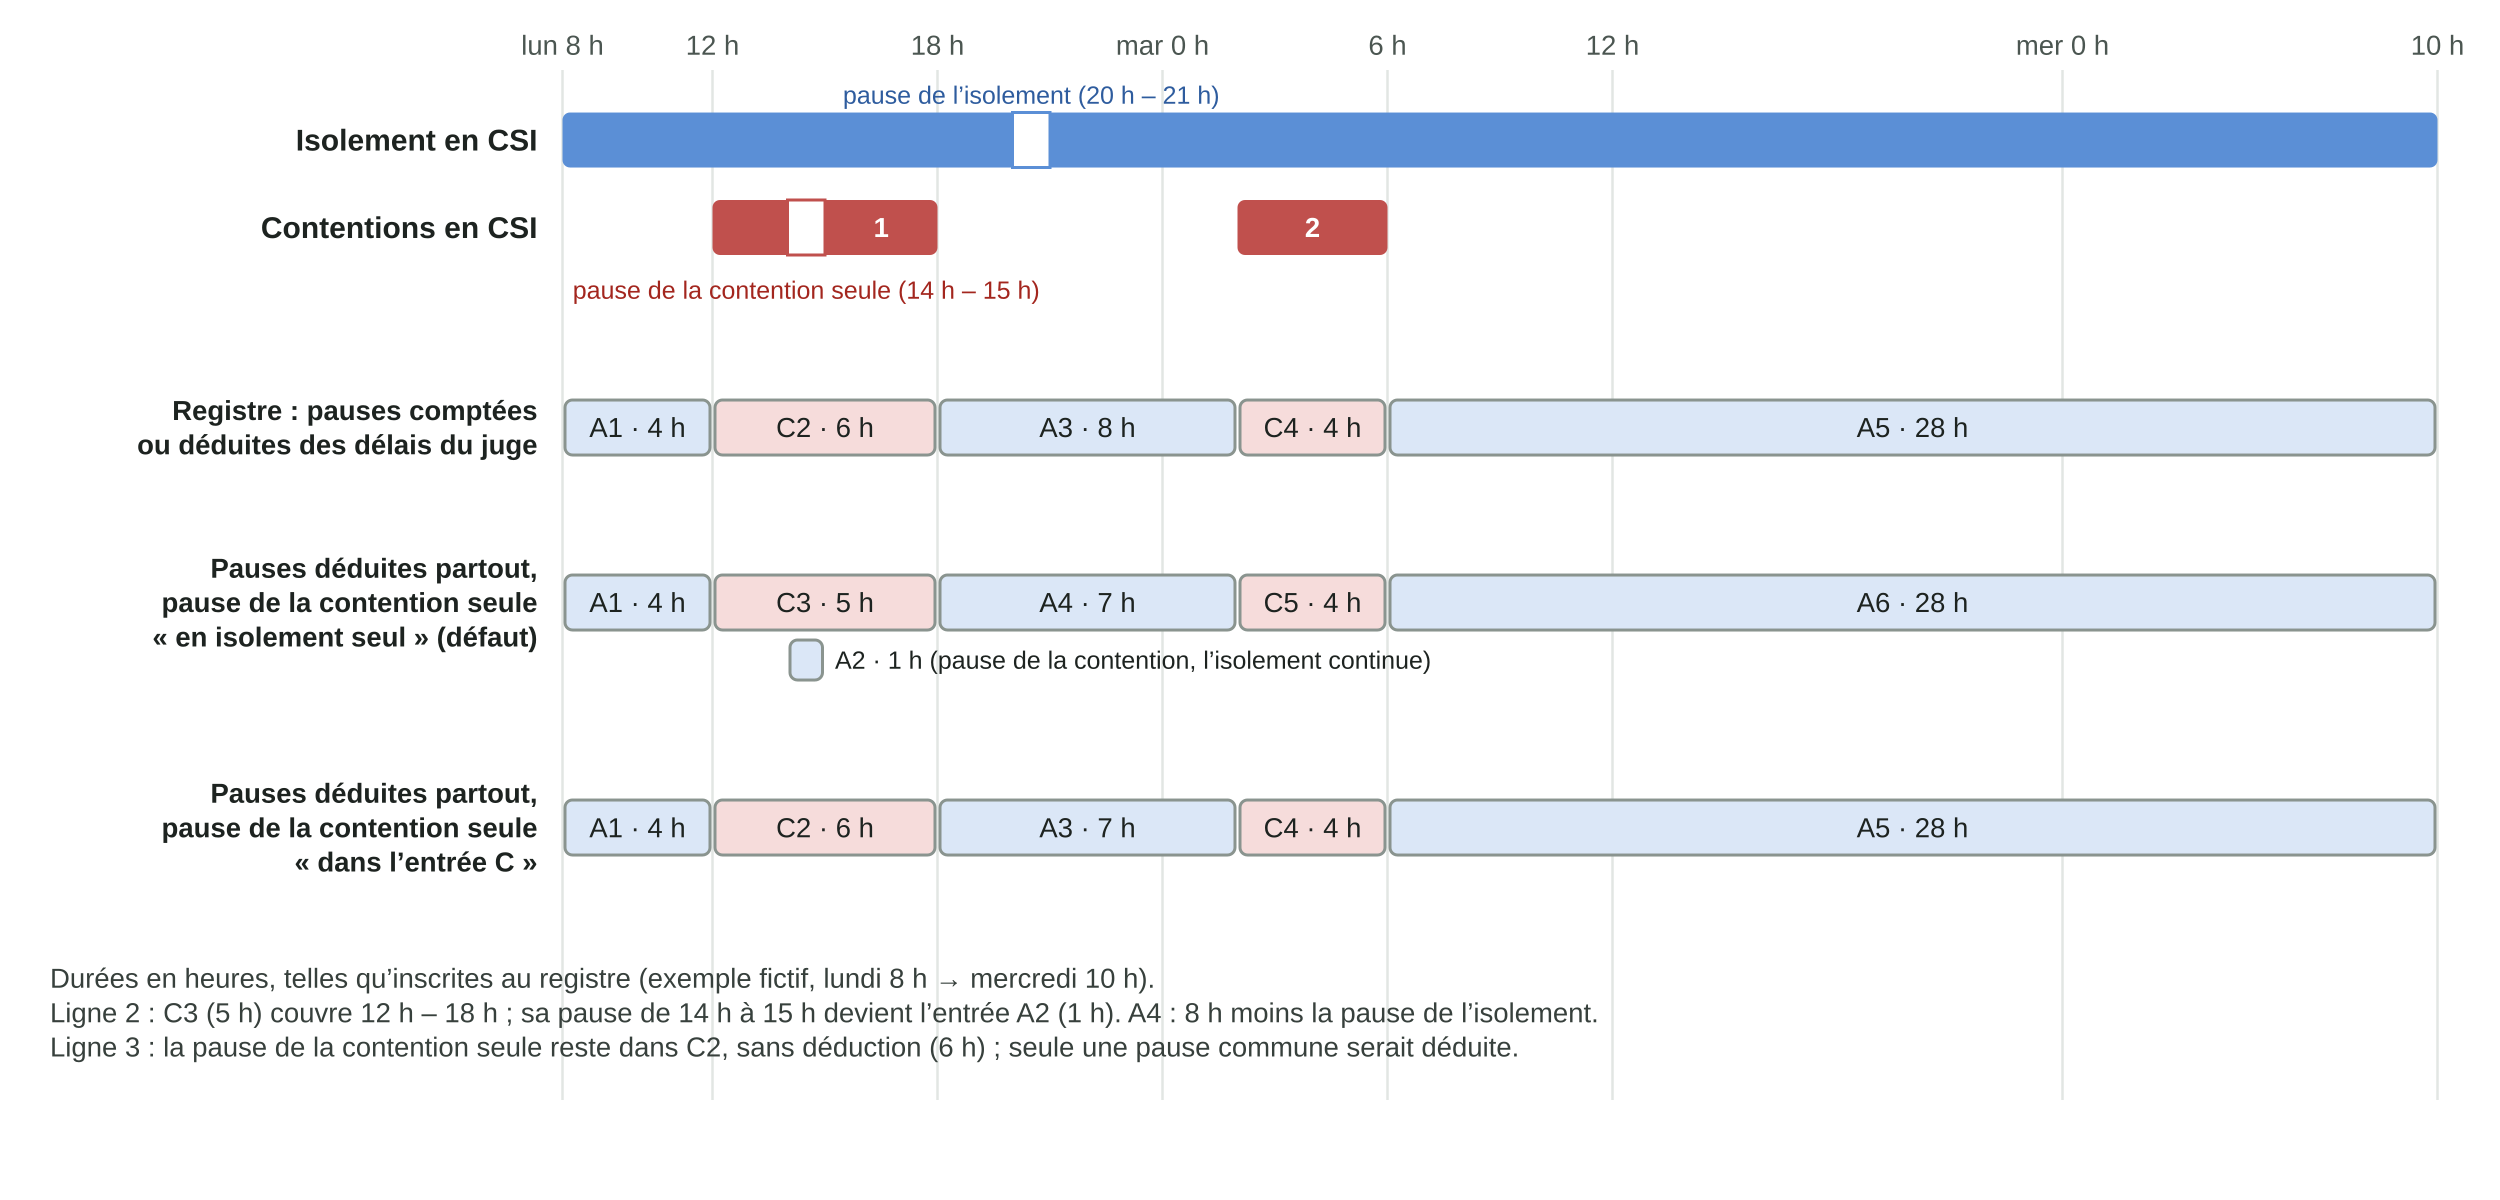
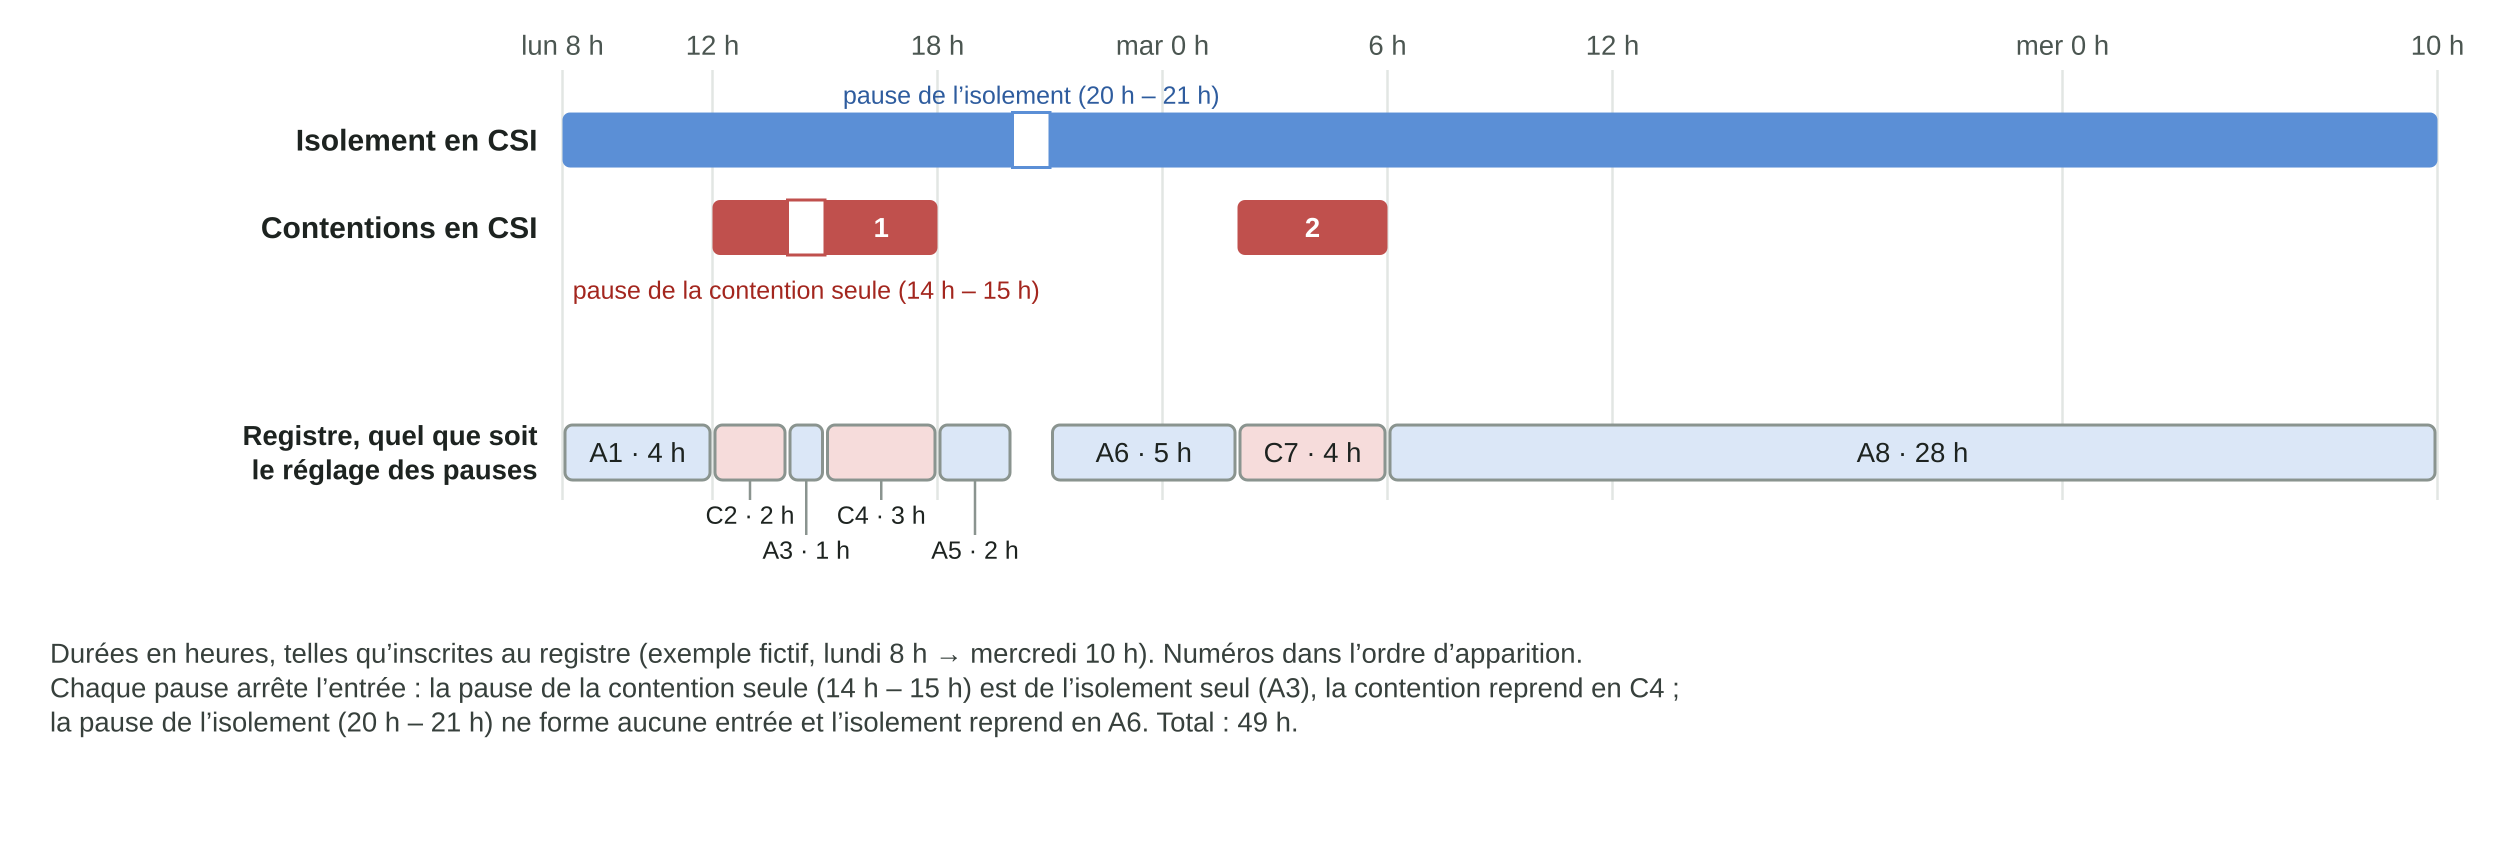
- <svg xmlns="http://www.w3.org/2000/svg" viewBox="0 0 1000 480" width="1000" height="480" font-family="Arial, Helvetica, sans-serif" role="img" aria-label="Exemple : isolement avec contentions et pauses, entrées du registre">
+ <svg xmlns="http://www.w3.org/2000/svg" viewBox="0 0 1000 340" width="1000" height="340" font-family="Arial, Helvetica, sans-serif" role="img" aria-label="Exemple : isolement avec contentions et pauses, entrées du registre">
  <defs>
    <marker id="pointe" viewBox="0 0 10 10" refX="9" refY="5" markerWidth="7" markerHeight="7" orient="auto-start-reverse">
      <path d="M0,0 L10,5 L0,10 z" fill="#4b5651" />
    </marker>
  </defs>
-   <rect width="1000" height="480" fill="#ffffff" />
-   <line x1="225.0" y1="28.0" x2="225.0" y2="440.0" stroke="#e2e6e3" stroke-width="1" />
+   <rect width="1000" height="340" fill="#ffffff" />
+   <line x1="225.0" y1="28.0" x2="225.0" y2="200.0" stroke="#e2e6e3" stroke-width="1" />
  <text x="225.0" y="21.9" font-size="11" text-anchor="middle" fill="#4b5651">lun 8 h</text>
-   <line x1="285.0" y1="28.0" x2="285.0" y2="440.0" stroke="#e2e6e3" stroke-width="1" />
+   <line x1="285.0" y1="28.0" x2="285.0" y2="200.0" stroke="#e2e6e3" stroke-width="1" />
  <text x="285.0" y="21.9" font-size="11" text-anchor="middle" fill="#4b5651">12 h</text>
-   <line x1="375.0" y1="28.0" x2="375.0" y2="440.0" stroke="#e2e6e3" stroke-width="1" />
+   <line x1="375.0" y1="28.0" x2="375.0" y2="200.0" stroke="#e2e6e3" stroke-width="1" />
  <text x="375.0" y="21.9" font-size="11" text-anchor="middle" fill="#4b5651">18 h</text>
-   <line x1="465.0" y1="28.0" x2="465.0" y2="440.0" stroke="#e2e6e3" stroke-width="1" />
+   <line x1="465.0" y1="28.0" x2="465.0" y2="200.0" stroke="#e2e6e3" stroke-width="1" />
  <text x="465.0" y="21.9" font-size="11" text-anchor="middle" fill="#4b5651">mar 0 h</text>
-   <line x1="555.0" y1="28.0" x2="555.0" y2="440.0" stroke="#e2e6e3" stroke-width="1" />
+   <line x1="555.0" y1="28.0" x2="555.0" y2="200.0" stroke="#e2e6e3" stroke-width="1" />
  <text x="555.0" y="21.9" font-size="11" text-anchor="middle" fill="#4b5651">6 h</text>
-   <line x1="645.0" y1="28.0" x2="645.0" y2="440.0" stroke="#e2e6e3" stroke-width="1" />
+   <line x1="645.0" y1="28.0" x2="645.0" y2="200.0" stroke="#e2e6e3" stroke-width="1" />
  <text x="645.0" y="21.9" font-size="11" text-anchor="middle" fill="#4b5651">12 h</text>
-   <line x1="825.0" y1="28.0" x2="825.0" y2="440.0" stroke="#e2e6e3" stroke-width="1" />
+   <line x1="825.0" y1="28.0" x2="825.0" y2="200.0" stroke="#e2e6e3" stroke-width="1" />
  <text x="825.0" y="21.9" font-size="11" text-anchor="middle" fill="#4b5651">mer 0 h</text>
-   <line x1="975.0" y1="28.0" x2="975.0" y2="440.0" stroke="#e2e6e3" stroke-width="1" />
+   <line x1="975.0" y1="28.0" x2="975.0" y2="200.0" stroke="#e2e6e3" stroke-width="1" />
  <text x="975.0" y="21.9" font-size="11" text-anchor="middle" fill="#4b5651">10 h</text>
  <rect x="225.0" y="45.0" width="750.0" height="22.0" rx="3" fill="#5b8fd6" />
  <rect x="405.0" y="45.0" width="15.0" height="22.0" rx="0" fill="#ffffff" stroke="#5b8fd6" stroke-width="1.2" />
  <text x="215.0" y="60.2" font-size="12" text-anchor="end" fill="#1d2320" font-weight="700">Isolement en CSI</text>
  <rect x="285.0" y="80.0" width="90.0" height="22.0" rx="3" fill="#c0504d" />
  <rect x="315.0" y="80.0" width="15.0" height="22.0" rx="0" fill="#ffffff" stroke="#c0504d" stroke-width="1.2" />
  <text x="215.0" y="95.2" font-size="12" text-anchor="end" fill="#1d2320" font-weight="700">Contentions en CSI</text>
  <rect x="495.0" y="80.0" width="60.0" height="22.0" rx="3" fill="#c0504d" />
  <text x="215.0" y="95.2" font-size="12" text-anchor="end" fill="#1d2320" font-weight="700" />
  <text x="352.5" y="94.8" font-size="11" text-anchor="middle" fill="#ffffff" font-weight="700">1</text>
  <text x="525.0" y="94.8" font-size="11" text-anchor="middle" fill="#ffffff" font-weight="700">2</text>
  <text x="322.5" y="119.5" font-size="10" text-anchor="middle" fill="#a3261e">pause de la contention seule (14 h – 15 h)</text>
  <text x="412.5" y="41.5" font-size="10" text-anchor="middle" fill="#2e5c9e">pause de l’isolement (20 h – 21 h)</text>
-   <text x="215.0" y="168.0" font-size="11" text-anchor="end" fill="#1d2320" font-weight="700">Registre : pauses comptées</text>
-   <text x="215.0" y="181.7" font-size="11" text-anchor="end" fill="#1d2320" font-weight="700">ou déduites des délais du juge</text>
-   <rect x="226.0" y="160.0" width="58.0" height="22.0" rx="3" fill="#dbe7f7" stroke="#8a948f" stroke-width="1.2" />
-   <text x="255.0" y="174.8" font-size="11" text-anchor="middle" fill="#1d2320">A1 · 4 h</text>
-   <rect x="286.0" y="160.0" width="88.0" height="22.0" rx="3" fill="#f6dcdb" stroke="#8a948f" stroke-width="1.2" />
-   <text x="330.0" y="174.8" font-size="11" text-anchor="middle" fill="#1d2320">C2 · 6 h</text>
-   <rect x="376.0" y="160.0" width="118.0" height="22.0" rx="3" fill="#dbe7f7" stroke="#8a948f" stroke-width="1.2" />
-   <text x="435.0" y="174.8" font-size="11" text-anchor="middle" fill="#1d2320">A3 · 8 h</text>
-   <rect x="496.0" y="160.0" width="58.0" height="22.0" rx="3" fill="#f6dcdb" stroke="#8a948f" stroke-width="1.2" />
-   <text x="525.0" y="174.8" font-size="11" text-anchor="middle" fill="#1d2320">C4 · 4 h</text>
-   <rect x="556.0" y="160.0" width="418.0" height="22.0" rx="3" fill="#dbe7f7" stroke="#8a948f" stroke-width="1.2" />
-   <text x="765.0" y="174.8" font-size="11" text-anchor="middle" fill="#1d2320">A5 · 28 h</text>
-   <text x="215.0" y="231.1" font-size="11" text-anchor="end" fill="#1d2320" font-weight="700">Pauses déduites partout,</text>
-   <text x="215.0" y="244.8" font-size="11" text-anchor="end" fill="#1d2320" font-weight="700">pause de la contention seule</text>
-   <text x="215.0" y="258.6" font-size="11" text-anchor="end" fill="#1d2320" font-weight="700">« en isolement seul » (défaut)</text>
-   <rect x="226.0" y="230.0" width="58.0" height="22.0" rx="3" fill="#dbe7f7" stroke="#8a948f" stroke-width="1.2" />
-   <text x="255.0" y="244.8" font-size="11" text-anchor="middle" fill="#1d2320">A1 · 4 h</text>
-   <rect x="286.0" y="230.0" width="88.0" height="22.0" rx="3" fill="#f6dcdb" stroke="#8a948f" stroke-width="1.2" />
-   <text x="330.0" y="244.8" font-size="11" text-anchor="middle" fill="#1d2320">C3 · 5 h</text>
-   <rect x="316.0" y="256.0" width="13.0" height="16.0" rx="3" fill="#dbe7f7" stroke="#8a948f" stroke-width="1.2" />
-   <text x="334.0" y="267.5" font-size="10" text-anchor="start" fill="#1d2320">A2 · 1 h (pause de la contention, l’isolement continue)</text>
-   <rect x="376.0" y="230.0" width="118.0" height="22.0" rx="3" fill="#dbe7f7" stroke="#8a948f" stroke-width="1.2" />
-   <text x="435.0" y="244.8" font-size="11" text-anchor="middle" fill="#1d2320">A4 · 7 h</text>
-   <rect x="496.0" y="230.0" width="58.0" height="22.0" rx="3" fill="#f6dcdb" stroke="#8a948f" stroke-width="1.2" />
-   <text x="525.0" y="244.8" font-size="11" text-anchor="middle" fill="#1d2320">C5 · 4 h</text>
-   <rect x="556.0" y="230.0" width="418.0" height="22.0" rx="3" fill="#dbe7f7" stroke="#8a948f" stroke-width="1.2" />
-   <text x="765.0" y="244.8" font-size="11" text-anchor="middle" fill="#1d2320">A6 · 28 h</text>
-   <text x="215.0" y="321.1" font-size="11" text-anchor="end" fill="#1d2320" font-weight="700">Pauses déduites partout,</text>
-   <text x="215.0" y="334.9" font-size="11" text-anchor="end" fill="#1d2320" font-weight="700">pause de la contention seule</text>
-   <text x="215.0" y="348.6" font-size="11" text-anchor="end" fill="#1d2320" font-weight="700">« dans l’entrée C »</text>
-   <rect x="226.0" y="320.0" width="58.0" height="22.0" rx="3" fill="#dbe7f7" stroke="#8a948f" stroke-width="1.2" />
-   <text x="255.0" y="334.9" font-size="11" text-anchor="middle" fill="#1d2320">A1 · 4 h</text>
-   <rect x="286.0" y="320.0" width="88.0" height="22.0" rx="3" fill="#f6dcdb" stroke="#8a948f" stroke-width="1.2" />
-   <text x="330.0" y="334.9" font-size="11" text-anchor="middle" fill="#1d2320">C2 · 6 h</text>
-   <rect x="376.0" y="320.0" width="118.0" height="22.0" rx="3" fill="#dbe7f7" stroke="#8a948f" stroke-width="1.2" />
-   <text x="435.0" y="334.9" font-size="11" text-anchor="middle" fill="#1d2320">A3 · 7 h</text>
-   <rect x="496.0" y="320.0" width="58.0" height="22.0" rx="3" fill="#f6dcdb" stroke="#8a948f" stroke-width="1.2" />
-   <text x="525.0" y="334.9" font-size="11" text-anchor="middle" fill="#1d2320">C4 · 4 h</text>
-   <rect x="556.0" y="320.0" width="418.0" height="22.0" rx="3" fill="#dbe7f7" stroke="#8a948f" stroke-width="1.2" />
-   <text x="765.0" y="334.9" font-size="11" text-anchor="middle" fill="#1d2320">A5 · 28 h</text>
-   <text x="20.0" y="395.1" font-size="11" text-anchor="start" fill="#37403c">Durées en heures, telles qu’inscrites au registre (exemple fictif, lundi 8 h → mercredi 10 h).</text>
-   <text x="20.0" y="408.9" font-size="11" text-anchor="start" fill="#37403c">Ligne 2 : C3 (5 h) couvre 12 h – 18 h ; sa pause de 14 h à 15 h devient l’entrée A2 (1 h). A4 : 8 h moins la pause de l’isolement.</text>
-   <text x="20.0" y="422.6" font-size="11" text-anchor="start" fill="#37403c">Ligne 3 : la pause de la contention seule reste dans C2, sans déduction (6 h) ; seule une pause commune serait déduite.</text>
+   <text x="215.0" y="178.0" font-size="11" text-anchor="end" fill="#1d2320" font-weight="700">Registre, quel que soit</text>
+   <text x="215.0" y="191.7" font-size="11" text-anchor="end" fill="#1d2320" font-weight="700">le réglage des pauses</text>
+   <rect x="226.0" y="170.0" width="58.0" height="22.0" rx="3" fill="#dbe7f7" stroke="#8a948f" stroke-width="1.2" />
+   <text x="255.0" y="184.8" font-size="11" text-anchor="middle" fill="#1d2320">A1 · 4 h</text>
+   <rect x="286.0" y="170.0" width="28.0" height="22.0" rx="3" fill="#f6dcdb" stroke="#8a948f" stroke-width="1.2" />
+   <line x1="300.0" y1="192.0" x2="300.0" y2="200.0" stroke="#8a948f" stroke-width="1" />
+   <text x="300.0" y="209.5" font-size="10" text-anchor="middle" fill="#1d2320">C2 · 2 h</text>
+   <rect x="316.0" y="170.0" width="13.0" height="22.0" rx="3" fill="#dbe7f7" stroke="#8a948f" stroke-width="1.2" />
+   <line x1="322.5" y1="192.0" x2="322.5" y2="214.0" stroke="#8a948f" stroke-width="1" />
+   <text x="322.5" y="223.5" font-size="10" text-anchor="middle" fill="#1d2320">A3 · 1 h</text>
+   <rect x="331.0" y="170.0" width="43.0" height="22.0" rx="3" fill="#f6dcdb" stroke="#8a948f" stroke-width="1.2" />
+   <line x1="352.5" y1="192.0" x2="352.5" y2="200.0" stroke="#8a948f" stroke-width="1" />
+   <text x="352.5" y="209.5" font-size="10" text-anchor="middle" fill="#1d2320">C4 · 3 h</text>
+   <rect x="376.0" y="170.0" width="28.0" height="22.0" rx="3" fill="#dbe7f7" stroke="#8a948f" stroke-width="1.2" />
+   <line x1="390.0" y1="192.0" x2="390.0" y2="214.0" stroke="#8a948f" stroke-width="1" />
+   <text x="390.0" y="223.5" font-size="10" text-anchor="middle" fill="#1d2320">A5 · 2 h</text>
+   <rect x="421.0" y="170.0" width="73.0" height="22.0" rx="3" fill="#dbe7f7" stroke="#8a948f" stroke-width="1.2" />
+   <text x="457.5" y="184.8" font-size="11" text-anchor="middle" fill="#1d2320">A6 · 5 h</text>
+   <rect x="496.0" y="170.0" width="58.0" height="22.0" rx="3" fill="#f6dcdb" stroke="#8a948f" stroke-width="1.2" />
+   <text x="525.0" y="184.8" font-size="11" text-anchor="middle" fill="#1d2320">C7 · 4 h</text>
+   <rect x="556.0" y="170.0" width="418.0" height="22.0" rx="3" fill="#dbe7f7" stroke="#8a948f" stroke-width="1.2" />
+   <text x="765.0" y="184.8" font-size="11" text-anchor="middle" fill="#1d2320">A8 · 28 h</text>
+   <text x="20.0" y="265.1" font-size="11" text-anchor="start" fill="#37403c">Durées en heures, telles qu’inscrites au registre (exemple fictif, lundi 8 h → mercredi 10 h). Numéros dans l’ordre d’apparition.</text>
+   <text x="20.0" y="278.9" font-size="11" text-anchor="start" fill="#37403c">Chaque pause arrête l’entrée : la pause de la contention seule (14 h – 15 h) est de l’isolement seul (A3), la contention reprend en C4 ;</text>
+   <text x="20.0" y="292.6" font-size="11" text-anchor="start" fill="#37403c">la pause de l’isolement (20 h – 21 h) ne forme aucune entrée et l’isolement reprend en A6. Total : 49 h.</text>
</svg>
